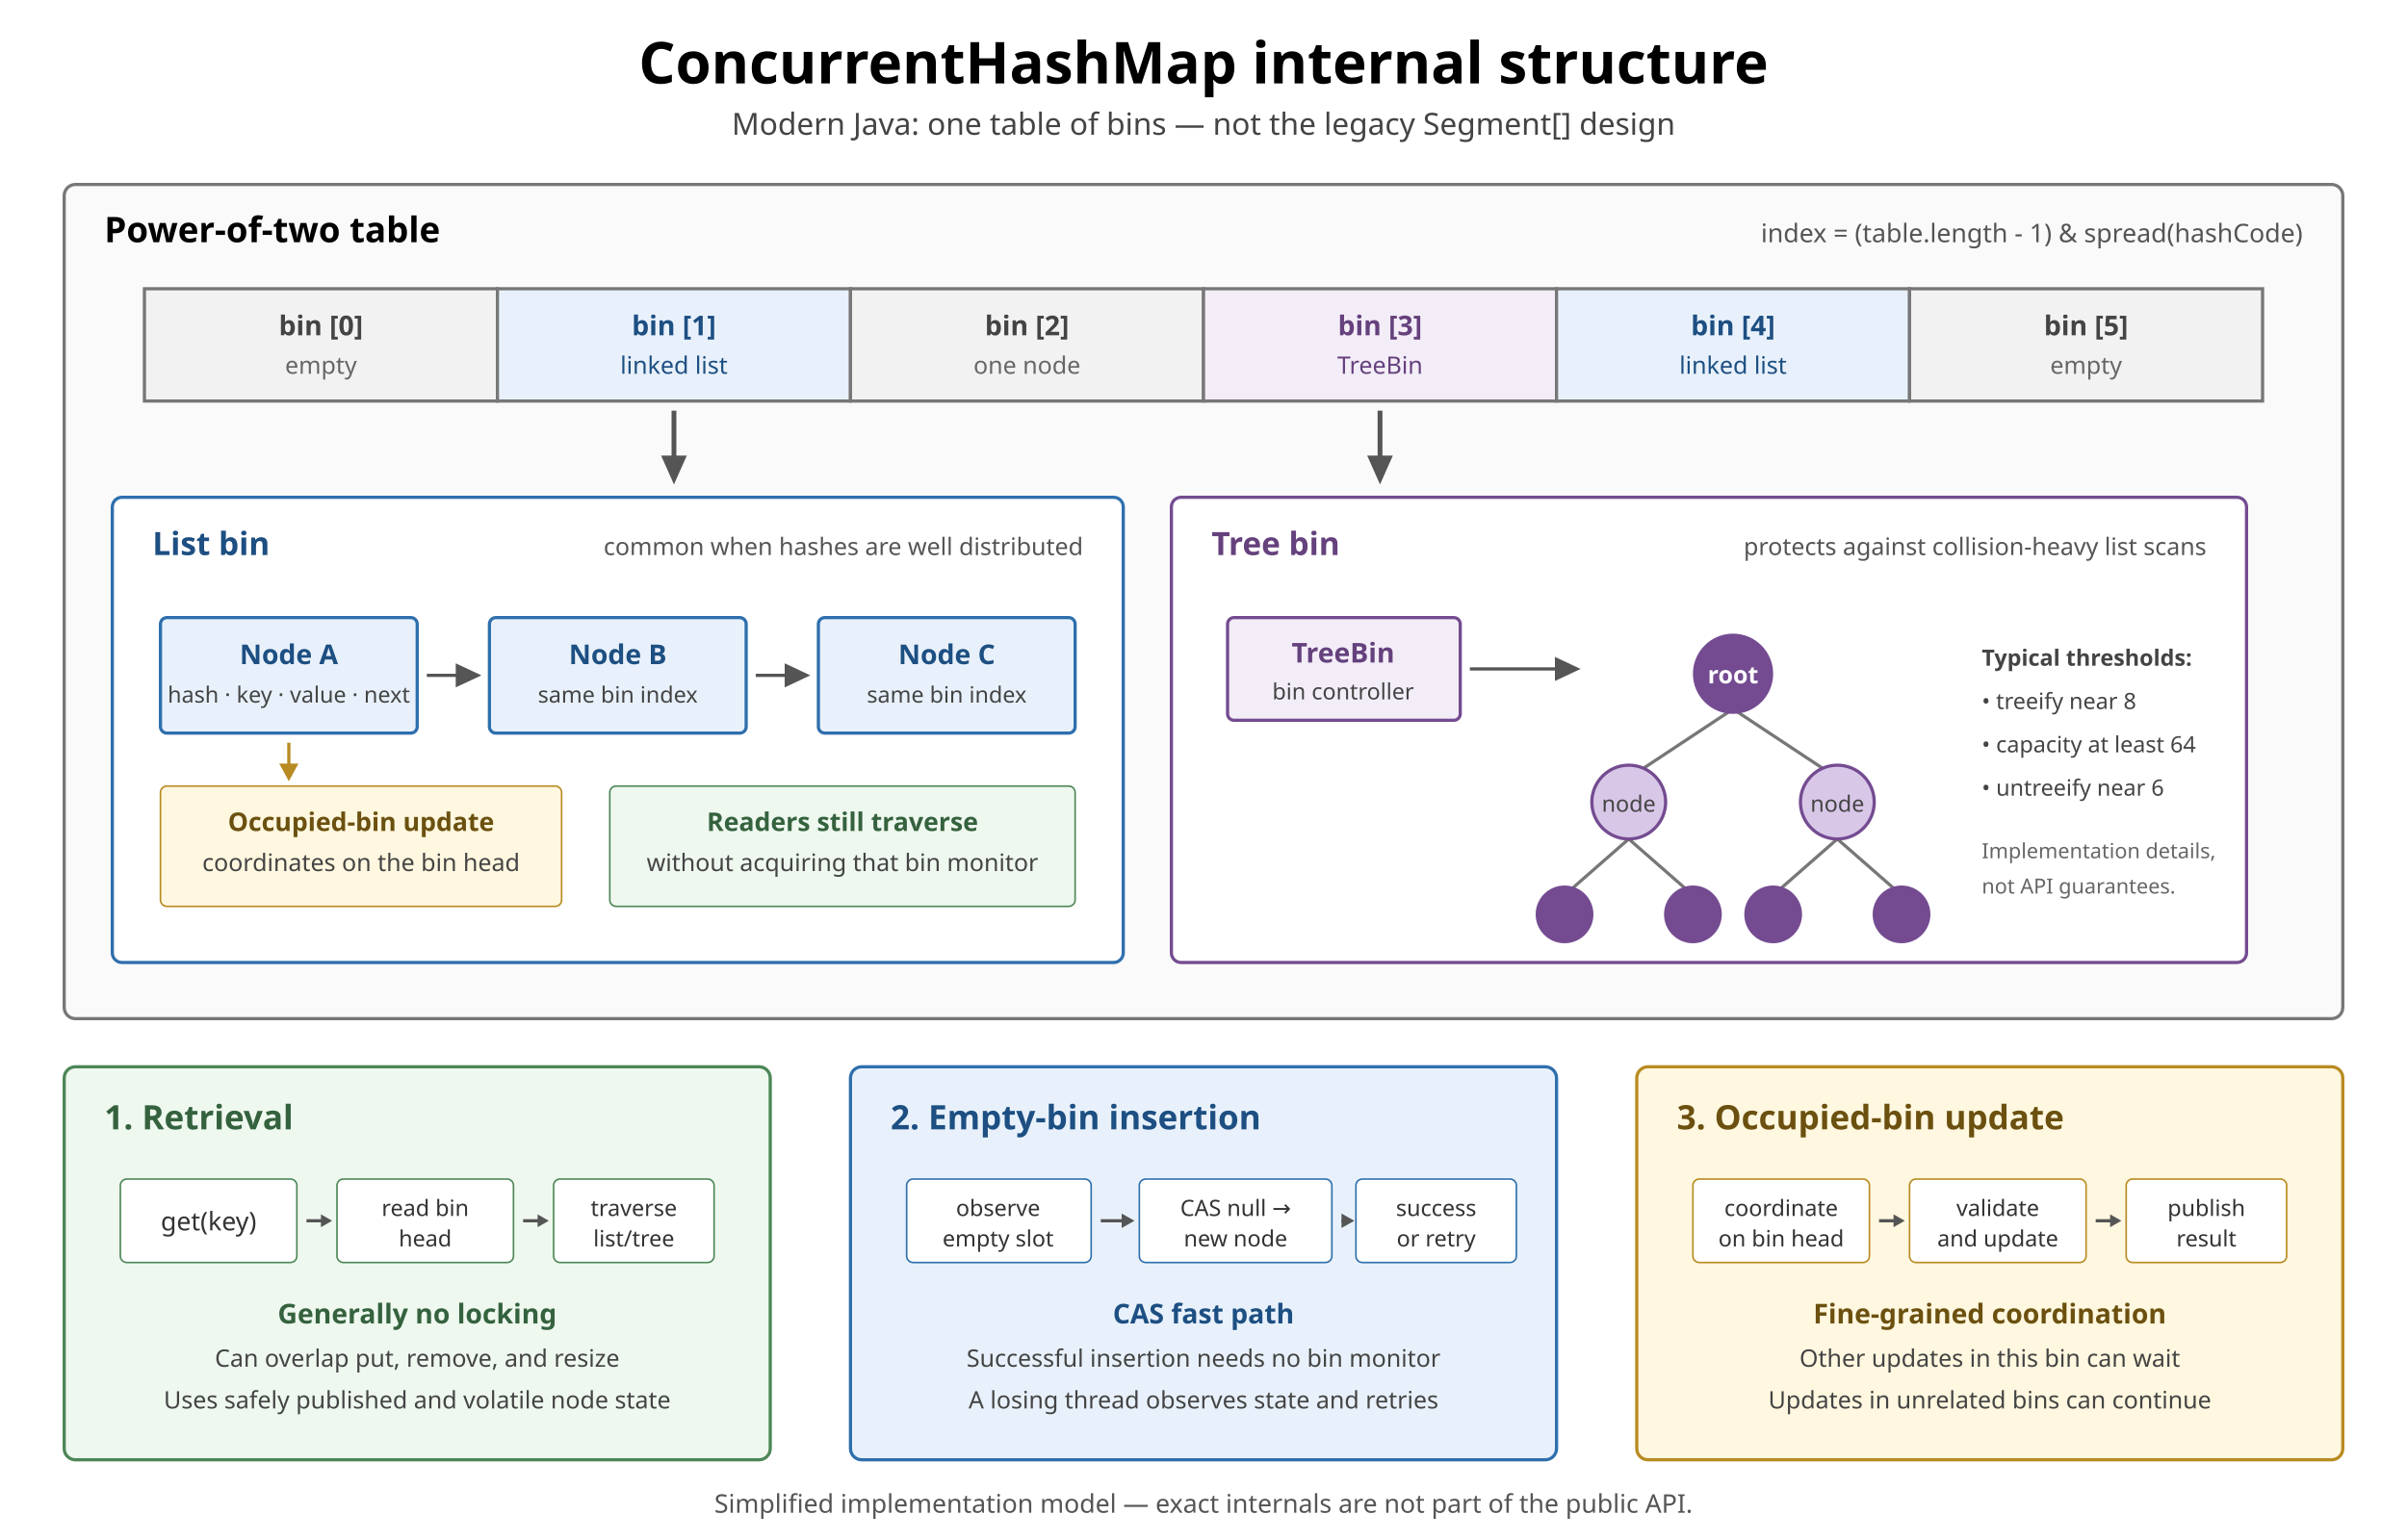
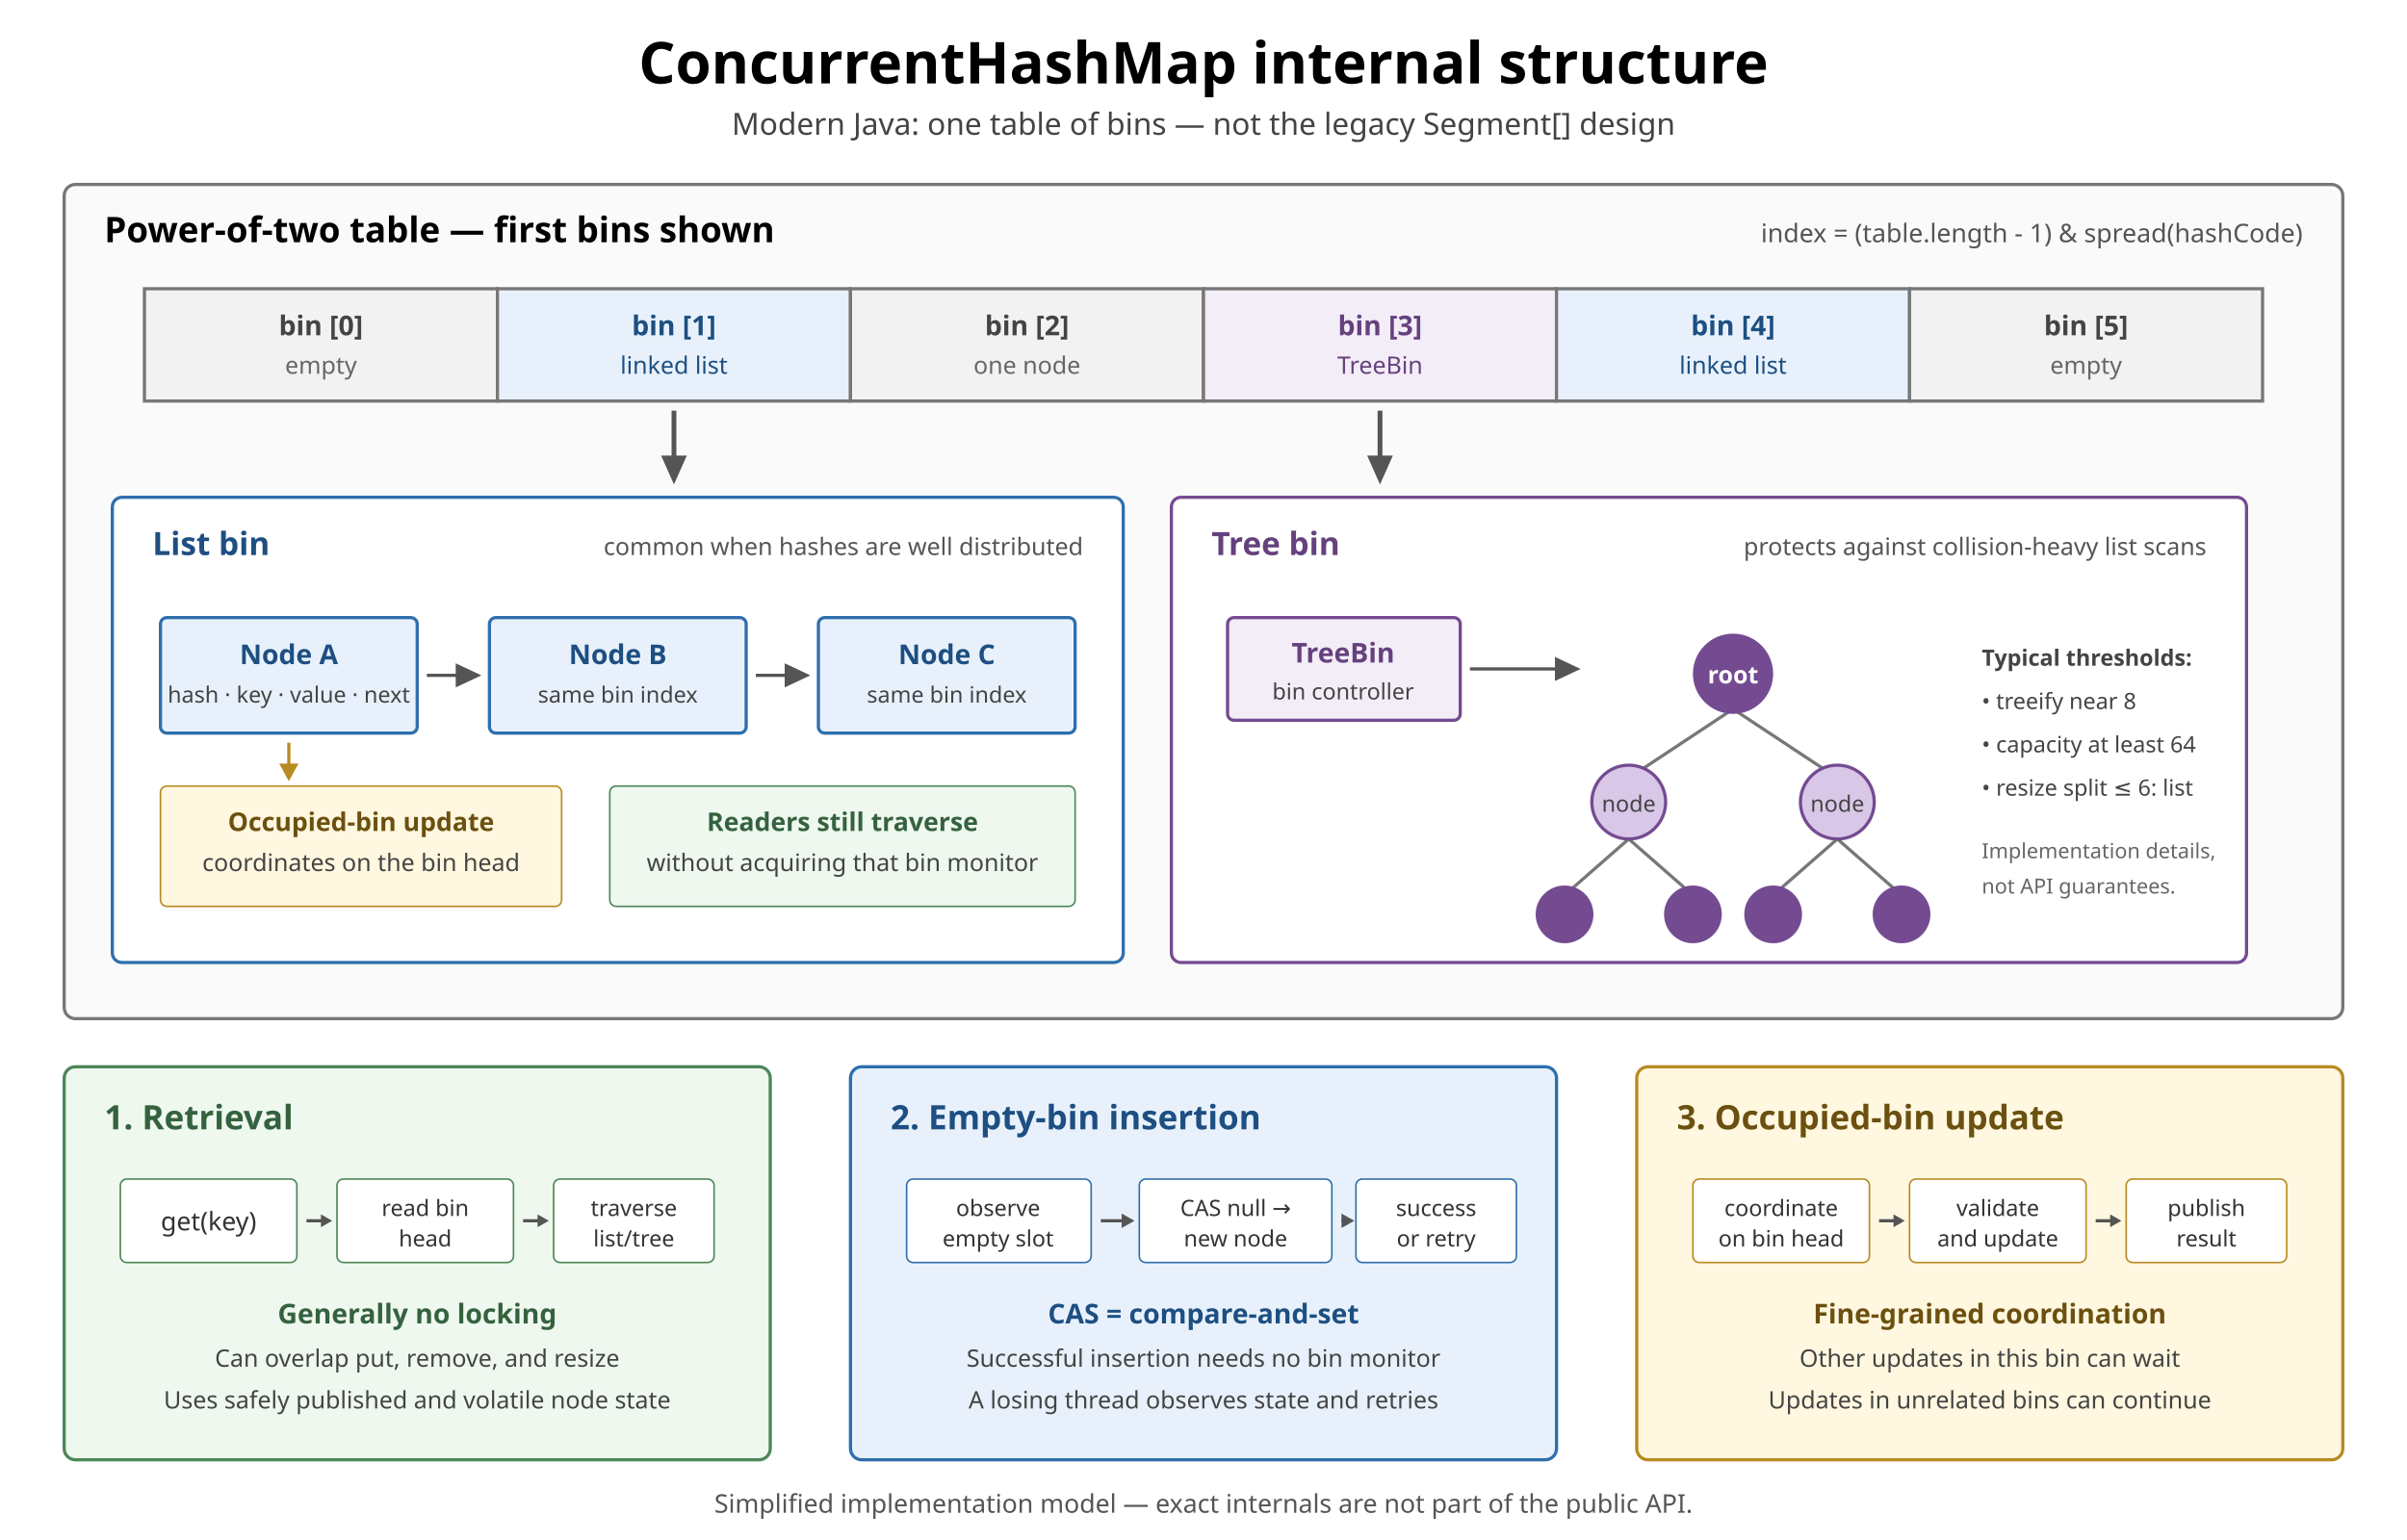
<svg xmlns="http://www.w3.org/2000/svg" width="1500" height="960" viewBox="0 0 1500 960" role="img" aria-labelledby="title description">
  <rect width="1500" height="960" fill="white" />
  <text x="750" y="52" text-anchor="middle" font-family="sans-serif" font-size="36" font-weight="bold" fill="black">ConcurrentHashMap internal structure</text>
  <text x="750" y="84" text-anchor="middle" font-family="sans-serif" font-size="19" fill="#444">Modern Java: one table of bins — not the legacy Segment[] design</text>
  <rect x="40" y="115" width="1420" height="520" rx="7" fill="#fafafa" stroke="#777" stroke-width="2" />
-   <text x="65" y="151" font-family="sans-serif" font-size="22" font-weight="bold" fill="black">Power-of-two table</text>
+   <text x="65" y="151" font-family="sans-serif" font-size="22" font-weight="bold" fill="black">Power-of-two table — first bins shown</text>
  <text x="1435" y="151" text-anchor="end" font-family="sans-serif" font-size="16" fill="#555">index = (table.length - 1) &amp; spread(hashCode)</text>
  <rect x="90" y="180" width="220" height="70" fill="#f2f2f2" stroke="#777" stroke-width="2" />
  <rect x="310" y="180" width="220" height="70" fill="#e8f1fb" stroke="#777" stroke-width="2" />
  <rect x="530" y="180" width="220" height="70" fill="#f2f2f2" stroke="#777" stroke-width="2" />
  <rect x="750" y="180" width="220" height="70" fill="#f3edf8" stroke="#777" stroke-width="2" />
  <rect x="970" y="180" width="220" height="70" fill="#e8f1fb" stroke="#777" stroke-width="2" />
  <rect x="1190" y="180" width="220" height="70" fill="#f2f2f2" stroke="#777" stroke-width="2" />
  <text x="200" y="209" text-anchor="middle" font-family="sans-serif" font-size="17" font-weight="bold" fill="#444">bin [0]</text>
  <text x="200" y="233" text-anchor="middle" font-family="sans-serif" font-size="15" fill="#666">empty</text>
  <text x="420" y="209" text-anchor="middle" font-family="sans-serif" font-size="17" font-weight="bold" fill="#1d4f82">bin [1]</text>
  <text x="420" y="233" text-anchor="middle" font-family="sans-serif" font-size="15" fill="#1d4f82">linked list</text>
  <text x="640" y="209" text-anchor="middle" font-family="sans-serif" font-size="17" font-weight="bold" fill="#444">bin [2]</text>
  <text x="640" y="233" text-anchor="middle" font-family="sans-serif" font-size="15" fill="#666">one node</text>
  <text x="860" y="209" text-anchor="middle" font-family="sans-serif" font-size="17" font-weight="bold" fill="#65417d">bin [3]</text>
  <text x="860" y="233" text-anchor="middle" font-family="sans-serif" font-size="15" fill="#65417d">TreeBin</text>
  <text x="1080" y="209" text-anchor="middle" font-family="sans-serif" font-size="17" font-weight="bold" fill="#1d4f82">bin [4]</text>
  <text x="1080" y="233" text-anchor="middle" font-family="sans-serif" font-size="15" fill="#1d4f82">linked list</text>
  <text x="1300" y="209" text-anchor="middle" font-family="sans-serif" font-size="17" font-weight="bold" fill="#444">bin [5]</text>
  <text x="1300" y="233" text-anchor="middle" font-family="sans-serif" font-size="15" fill="#666">empty</text>
  <path d="M420 256V285" fill="none" stroke="#555" stroke-width="3" stroke-linecap="butt" />
  <polygon points="420,302 412,284 428,284" fill="#555" />
  <path d="M860 256V285" fill="none" stroke="#555" stroke-width="3" stroke-linecap="butt" />
  <polygon points="860,302 852,284 868,284" fill="#555" />
  <rect x="70" y="310" width="630" height="290" rx="6" fill="white" stroke="#2f6fad" stroke-width="2" />
  <text x="95" y="346" font-family="sans-serif" font-size="20" font-weight="bold" fill="#1d4f82">List bin</text>
  <text x="675" y="346" text-anchor="end" font-family="sans-serif" font-size="15" fill="#555">common when hashes are well distributed</text>
  <rect x="100" y="385" width="160" height="72" rx="4" fill="#e8f1fb" stroke="#2f6fad" stroke-width="2" />
  <rect x="305" y="385" width="160" height="72" rx="4" fill="#e8f1fb" stroke="#2f6fad" stroke-width="2" />
  <rect x="510" y="385" width="160" height="72" rx="4" fill="#e8f1fb" stroke="#2f6fad" stroke-width="2" />
  <text x="180" y="414" text-anchor="middle" font-family="sans-serif" font-size="17" font-weight="bold" fill="#1d4f82">Node A</text>
  <text x="180" y="438" text-anchor="middle" font-family="sans-serif" font-size="14" fill="#444">hash · key · value · next</text>
  <text x="385" y="414" text-anchor="middle" font-family="sans-serif" font-size="17" font-weight="bold" fill="#1d4f82">Node B</text>
  <text x="385" y="438" text-anchor="middle" font-family="sans-serif" font-size="14" fill="#444">same bin index</text>
  <text x="590" y="414" text-anchor="middle" font-family="sans-serif" font-size="17" font-weight="bold" fill="#1d4f82">Node C</text>
  <text x="590" y="438" text-anchor="middle" font-family="sans-serif" font-size="14" fill="#444">same bin index</text>
  <path d="M266 421H285" fill="none" stroke="#555" stroke-width="2" stroke-linecap="butt" />
  <polygon points="300,421 284,413.5 284,428.5" fill="#555" />
  <path d="M471 421H490" fill="none" stroke="#555" stroke-width="2" stroke-linecap="butt" />
  <polygon points="505,421 489,413.5 489,428.5" fill="#555" />
  <rect x="100" y="490" width="250" height="75" rx="4" fill="#fff7df" stroke="#b88b22" />
  <text x="225" y="518" text-anchor="middle" font-family="sans-serif" font-size="16" font-weight="bold" fill="#6b500f">Occupied-bin update</text>
  <text x="225" y="543" text-anchor="middle" font-family="sans-serif" font-size="15" fill="#444">coordinates on the bin head</text>
  <path d="M180 463V477" fill="none" stroke="#b88b22" stroke-width="2" stroke-linecap="butt" />
  <polygon points="180,487 174,476 186,476" fill="#b88b22" />
  <rect x="380" y="490" width="290" height="75" rx="4" fill="#eef8ef" stroke="#4d8758" />
  <text x="525" y="518" text-anchor="middle" font-family="sans-serif" font-size="16" font-weight="bold" fill="#35623e">Readers still traverse</text>
  <text x="525" y="543" text-anchor="middle" font-family="sans-serif" font-size="15" fill="#444">without acquiring that bin monitor</text>
  <rect x="730" y="310" width="670" height="290" rx="6" fill="white" stroke="#744b91" stroke-width="2" />
  <text x="755" y="346" font-family="sans-serif" font-size="20" font-weight="bold" fill="#65417d">Tree bin</text>
  <text x="1375" y="346" text-anchor="end" font-family="sans-serif" font-size="15" fill="#555">protects against collision-heavy list scans</text>
  <rect x="765" y="385" width="145" height="64" rx="4" fill="#f3edf8" stroke="#744b91" stroke-width="2" />
  <text x="837" y="413" text-anchor="middle" font-family="sans-serif" font-size="17" font-weight="bold" fill="#65417d">TreeBin</text>
  <text x="837" y="436" text-anchor="middle" font-family="sans-serif" font-size="14" fill="#444">bin controller</text>
  <path d="M916 417H970" fill="none" stroke="#555" stroke-width="2" stroke-linecap="butt" />
  <polygon points="985,417 969,409.5 969,424.5" fill="#555" />
  <path d="M1080 442L1015 485M1080 442L1145 485M1015 523L975 558M1015 523L1055 558M1145 523L1105 558M1145 523L1185 558" fill="none" stroke="#777" stroke-width="2" />
  <circle cx="1080" cy="420" r="25" fill="#744b91" />
  <circle cx="1015" cy="500" r="23" fill="#d9c7e8" stroke="#744b91" stroke-width="2" />
  <circle cx="1145" cy="500" r="23" fill="#d9c7e8" stroke="#744b91" stroke-width="2" />
  <circle cx="975" cy="570" r="18" fill="#744b91" />
  <circle cx="1055" cy="570" r="18" fill="#744b91" />
  <circle cx="1105" cy="570" r="18" fill="#744b91" />
  <circle cx="1185" cy="570" r="18" fill="#744b91" />
  <text x="1080" y="426" text-anchor="middle" font-family="sans-serif" font-size="15" font-weight="bold" fill="white">root</text>
  <text x="1015" y="506" text-anchor="middle" font-family="sans-serif" font-size="14" fill="#444">node</text>
  <text x="1145" y="506" text-anchor="middle" font-family="sans-serif" font-size="14" fill="#444">node</text>
  <text x="1235" y="415" font-family="sans-serif" font-size="14" font-weight="bold" fill="#444">Typical thresholds:</text>
  <text x="1235" y="442" font-family="sans-serif" font-size="14" fill="#444">• treeify near 8</text>
  <text x="1235" y="469" font-family="sans-serif" font-size="14" fill="#444">• capacity at least 64</text>
-   <text x="1235" y="496" font-family="sans-serif" font-size="14" fill="#444">• untreeify near 6</text>
+   <text x="1235" y="496" font-family="sans-serif" font-size="14" fill="#444">• resize split ≤ 6: list</text>
  <text x="1235" y="535" font-family="sans-serif" font-size="13" fill="#666">Implementation details,</text>
  <text x="1235" y="557" font-family="sans-serif" font-size="13" fill="#666">not API guarantees.</text>
  <rect x="40" y="665" width="440" height="245" rx="7" fill="#eef8ef" stroke="#4d8758" stroke-width="2" />
  <text x="65" y="704" font-family="sans-serif" font-size="21" font-weight="bold" fill="#35623e">1. Retrieval</text>
  <rect x="75" y="735" width="110" height="52" rx="4" fill="white" stroke="#4d8758" />
  <rect x="210" y="735" width="110" height="52" rx="4" fill="white" stroke="#4d8758" />
  <rect x="345" y="735" width="100" height="52" rx="4" fill="white" stroke="#4d8758" />
  <text x="130" y="767" text-anchor="middle" font-family="sans-serif" font-size="16" fill="#333">get(key)</text>
  <text x="265" y="758" text-anchor="middle" font-family="sans-serif" font-size="14" fill="#333">read bin</text>
  <text x="265" y="777" text-anchor="middle" font-family="sans-serif" font-size="14" fill="#333">head</text>
  <text x="395" y="758" text-anchor="middle" font-family="sans-serif" font-size="14" fill="#333">traverse</text>
  <text x="395" y="777" text-anchor="middle" font-family="sans-serif" font-size="14" fill="#333">list/tree</text>
  <path d="M191 761H201" fill="none" stroke="#555" stroke-width="2" />
  <polygon points="207,761 200,757 200,765" fill="#555" />
  <path d="M326 761H336" fill="none" stroke="#555" stroke-width="2" />
  <polygon points="342,761 335,757 335,765" fill="#555" />
  <text x="260" y="825" text-anchor="middle" font-family="sans-serif" font-size="17" font-weight="bold" fill="#35623e">Generally no locking</text>
  <text x="260" y="852" text-anchor="middle" font-family="sans-serif" font-size="15" fill="#444">Can overlap put, remove, and resize</text>
  <text x="260" y="878" text-anchor="middle" font-family="sans-serif" font-size="15" fill="#444">Uses safely published and volatile node state</text>
  <rect x="530" y="665" width="440" height="245" rx="7" fill="#e8f1fb" stroke="#2f6fad" stroke-width="2" />
  <text x="555" y="704" font-family="sans-serif" font-size="21" font-weight="bold" fill="#1d4f82">2. Empty-bin insertion</text>
  <rect x="565" y="735" width="115" height="52" rx="4" fill="white" stroke="#2f6fad" />
  <rect x="710" y="735" width="120" height="52" rx="4" fill="white" stroke="#2f6fad" />
  <rect id="empty-bin-cas-outcome" x="845" y="735" width="100" height="52" rx="4" fill="white" stroke="#2f6fad" />
  <text x="622" y="758" text-anchor="middle" font-family="sans-serif" font-size="14" fill="#333">observe</text>
  <text x="622" y="777" text-anchor="middle" font-family="sans-serif" font-size="14" fill="#333">empty slot</text>
  <text x="770" y="758" text-anchor="middle" font-family="sans-serif" font-size="14" fill="#333">CAS null →</text>
  <text x="770" y="777" text-anchor="middle" font-family="sans-serif" font-size="14" fill="#333">new node</text>
  <text x="895" y="758" text-anchor="middle" font-family="sans-serif" font-size="14" fill="#333">success</text>
  <text x="895" y="777" text-anchor="middle" font-family="sans-serif" font-size="14" fill="#333">or retry</text>
  <path d="M686 761H700" fill="none" stroke="#555" stroke-width="2" />
  <polygon points="707,761 699,756.5 699,765.5" fill="#555" />
  <path d="M836 761H837" fill="none" stroke="#555" stroke-width="2" />
  <polygon points="844,761 836,756.5 836,765.5" fill="#555" />
-   <text x="750" y="825" text-anchor="middle" font-family="sans-serif" font-size="17" font-weight="bold" fill="#1d4f82">CAS fast path</text>
+   <text x="750" y="825" text-anchor="middle" font-family="sans-serif" font-size="17" font-weight="bold" fill="#1d4f82">CAS = compare-and-set</text>
  <text x="750" y="852" text-anchor="middle" font-family="sans-serif" font-size="15" fill="#444">Successful insertion needs no bin monitor</text>
  <text x="750" y="878" text-anchor="middle" font-family="sans-serif" font-size="15" fill="#444">A losing thread observes state and retries</text>
  <rect x="1020" y="665" width="440" height="245" rx="7" fill="#fff7df" stroke="#b88b22" stroke-width="2" />
  <text x="1045" y="704" font-family="sans-serif" font-size="21" font-weight="bold" fill="#6b500f">3. Occupied-bin update</text>
  <rect x="1055" y="735" width="110" height="52" rx="4" fill="white" stroke="#b88b22" />
  <rect x="1190" y="735" width="110" height="52" rx="4" fill="white" stroke="#b88b22" />
  <rect x="1325" y="735" width="100" height="52" rx="4" fill="white" stroke="#b88b22" />
  <text x="1110" y="758" text-anchor="middle" font-family="sans-serif" font-size="14" fill="#333">coordinate</text>
  <text x="1110" y="777" text-anchor="middle" font-family="sans-serif" font-size="14" fill="#333">on bin head</text>
  <text x="1245" y="758" text-anchor="middle" font-family="sans-serif" font-size="14" fill="#333">validate</text>
  <text x="1245" y="777" text-anchor="middle" font-family="sans-serif" font-size="14" fill="#333">and update</text>
  <text x="1375" y="758" text-anchor="middle" font-family="sans-serif" font-size="14" fill="#333">publish</text>
  <text x="1375" y="777" text-anchor="middle" font-family="sans-serif" font-size="14" fill="#333">result</text>
  <path d="M1171 761H1181" fill="none" stroke="#555" stroke-width="2" />
  <polygon points="1187,761 1180,757 1180,765" fill="#555" />
  <path d="M1306 761H1316" fill="none" stroke="#555" stroke-width="2" />
  <polygon points="1322,761 1315,757 1315,765" fill="#555" />
  <text x="1240" y="825" text-anchor="middle" font-family="sans-serif" font-size="17" font-weight="bold" fill="#6b500f">Fine-grained coordination</text>
  <text x="1240" y="852" text-anchor="middle" font-family="sans-serif" font-size="15" fill="#444">Other updates in this bin can wait</text>
  <text x="1240" y="878" text-anchor="middle" font-family="sans-serif" font-size="15" fill="#444">Updates in unrelated bins can continue</text>
  <text x="750" y="943" text-anchor="middle" font-family="sans-serif" font-size="16" fill="#555">Simplified implementation model — exact internals are not part of the public API.</text>
</svg>
